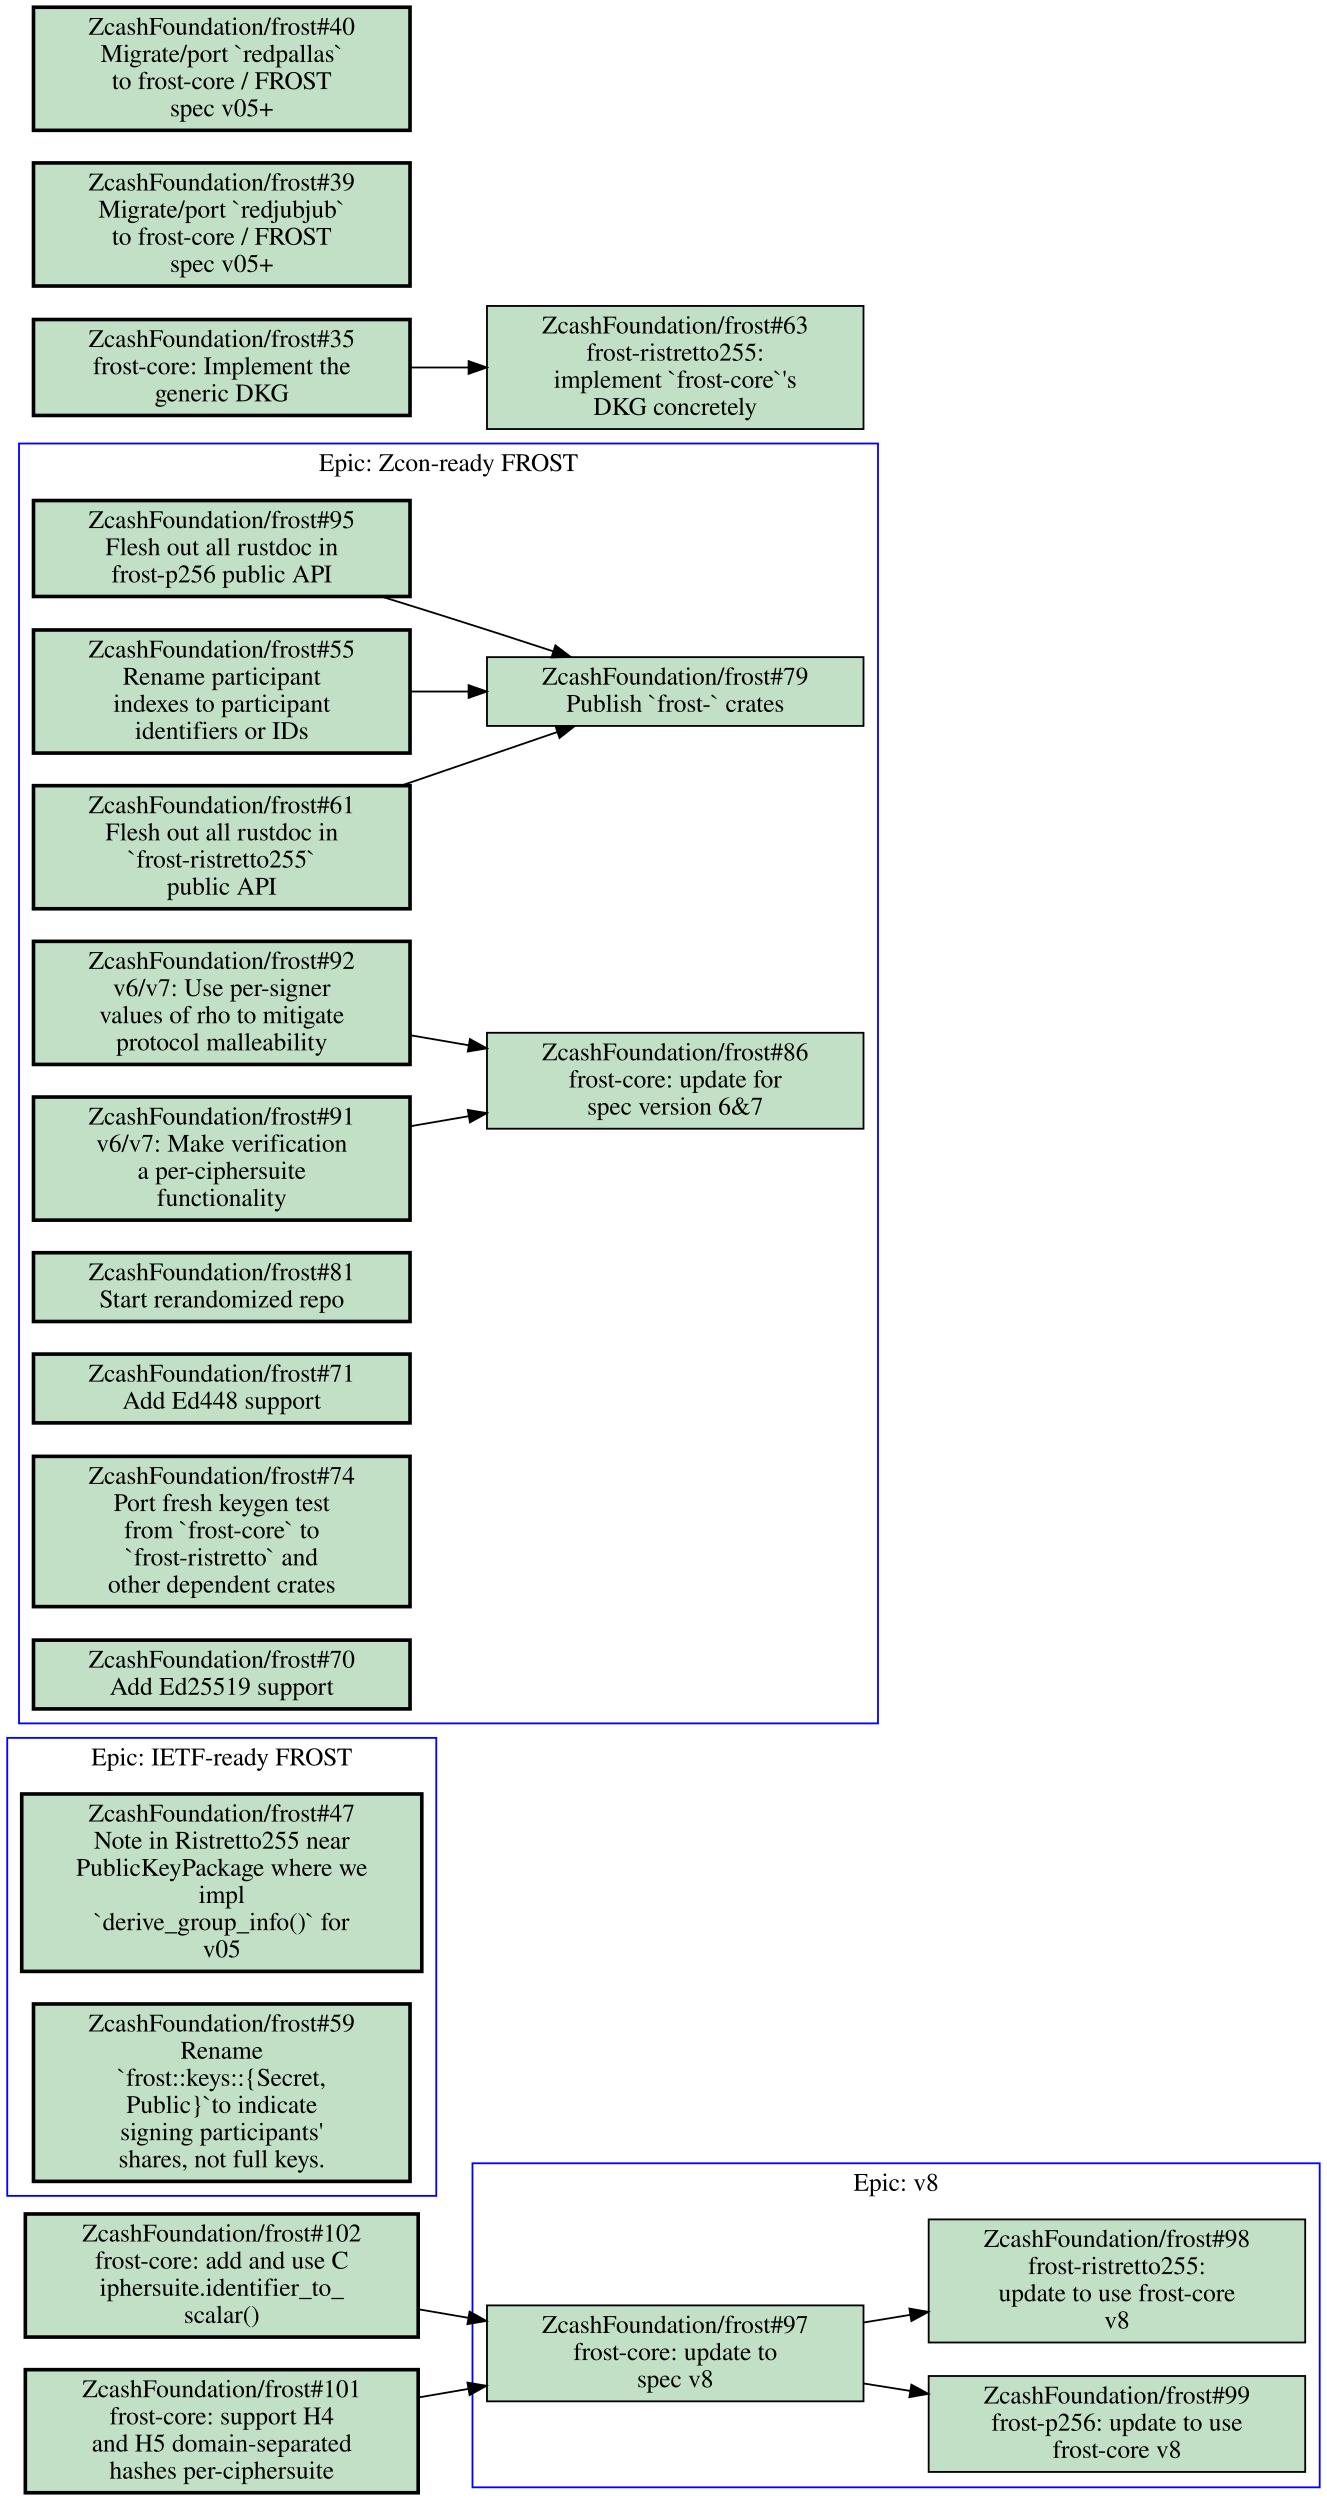
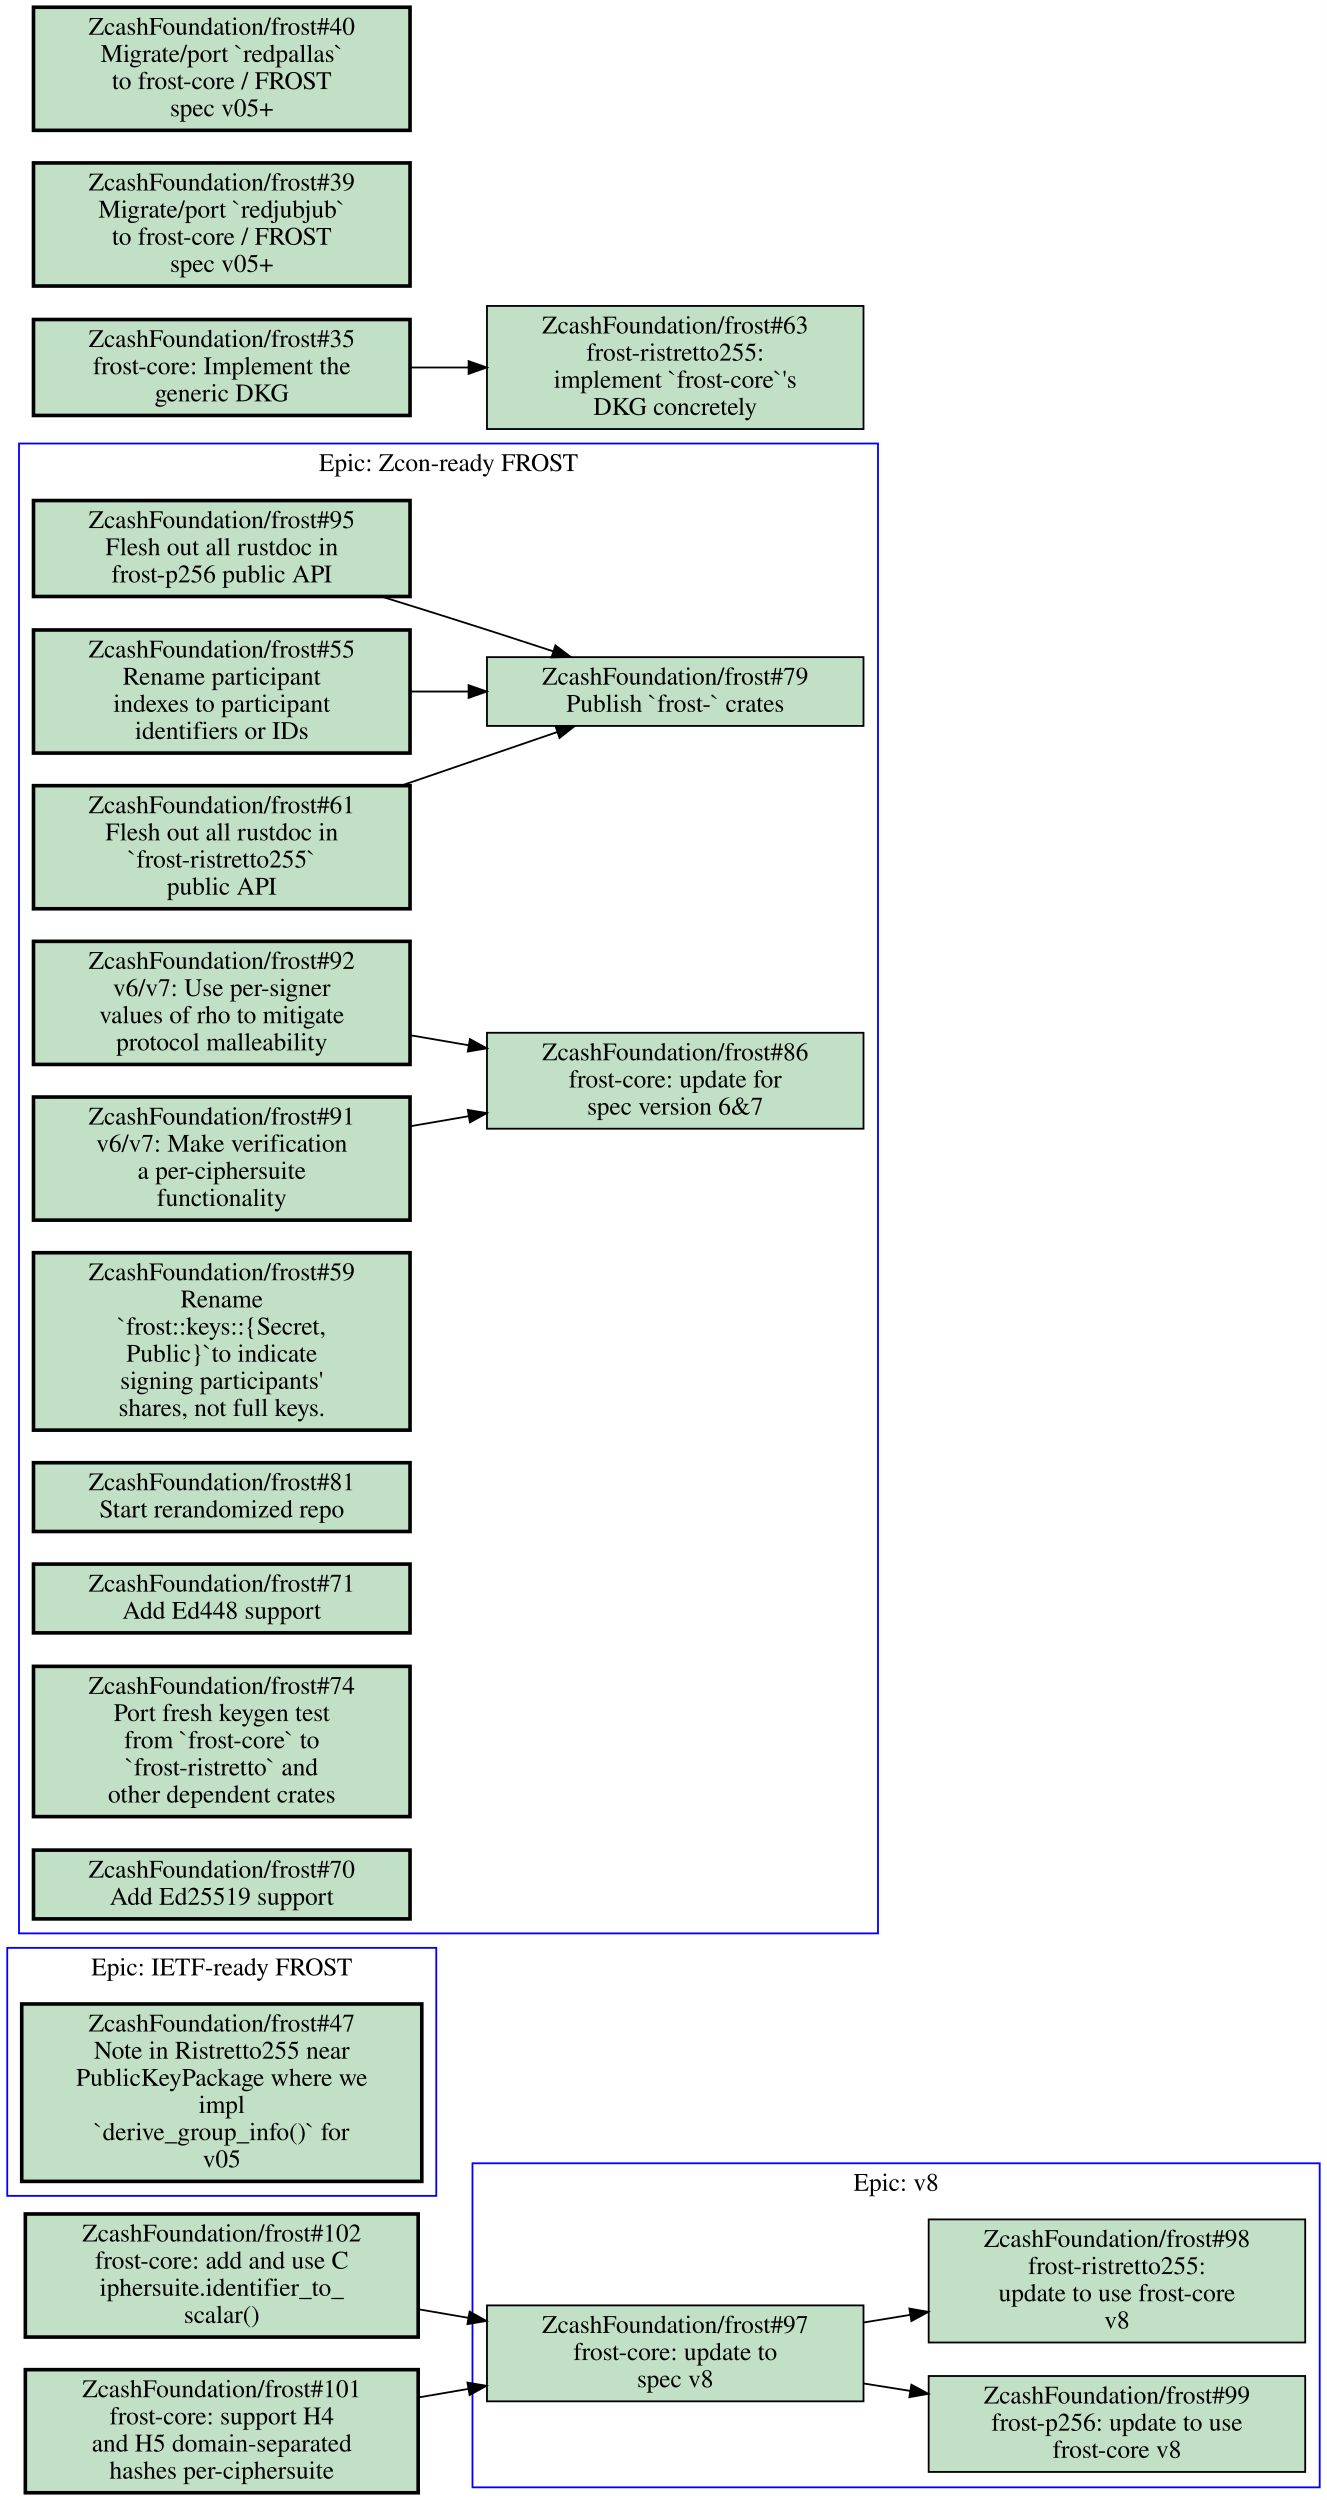
<svg xmlns="http://www.w3.org/2000/svg" xmlns:xlink="http://www.w3.org/1999/xlink" width="733pt" height="1381pt" viewBox="0.00 0.00 733.00 1381.00">
  <g id="graph0" class="graph" transform="scale(1 1) rotate(0) translate(4 1377)">
    <polygon fill="#ffffff" stroke="transparent" points="-4,4 -4,-1377 729,-1377 729,4 -4,4" />
    <g id="clust1" class="cluster">
-       <polygon fill="none" stroke="#0000ff" points="6.5,-425 6.5,-1132 481,-1132 481,-425 6.5,-425" />
+       <polygon fill="none" stroke="#0000ff" points="6.5,-309 6.5,-1132 481,-1132 481,-309 6.5,-309" />
      <text text-anchor="middle" x="243.75" y="-1116.8" font-family="Times,serif" font-size="14.00" fill="#000000">Epic: Zcon-ready FROST</text>
    </g>
    <g id="clust2" class="cluster">
-       <polygon fill="none" stroke="#0000ff" points="0,-164 0,-417 237,-417 237,-164 0,-164" />
-       <text text-anchor="middle" x="118.5" y="-401.8" font-family="Times,serif" font-size="14.00" fill="#000000">Epic: IETF-ready FROST</text>
-     </g>
-     <g id="clust3" class="cluster">
      <polygon fill="none" stroke="#0000ff" points="257,-3 257,-182 725,-182 725,-3 257,-3" />
      <text text-anchor="middle" x="491" y="-166.8" font-family="Times,serif" font-size="14.00" fill="#000000">Epic: v8</text>
+     </g>
+     <g id="clust3" class="cluster">
+       <polygon fill="none" stroke="#0000ff" points="0,-164 0,-301 237,-301 237,-164 0,-164" />
+       <text text-anchor="middle" x="118.5" y="-285.8" font-family="Times,serif" font-size="14.00" fill="#000000">Epic: IETF-ready FROST</text>
    </g>
    <g id="node1" class="node open">
      <g id="a_node1">
        <a xlink:href="https://github.com/ZcashFoundation/frost/issues/86" xlink:title="ZcashFoundation/frost#86&#10;frost-core: update for&#10;spec version 6&amp;7" target="_blank">
          <polygon fill="#c2e0c6" stroke="#000000" points="473,-806.5 265,-806.5 265,-753.5 473,-753.5 473,-806.5" />
          <text text-anchor="middle" x="369" y="-791.3" font-family="Times,serif" font-size="14.00" fill="#000000">ZcashFoundation/frost#86</text>
          <text text-anchor="middle" x="369" y="-776.3" font-family="Times,serif" font-size="14.00" fill="#000000">frost-core: update for</text>
          <text text-anchor="middle" x="369" y="-761.3" font-family="Times,serif" font-size="14.00" fill="#000000">spec version 6&amp;7</text>
        </a>
      </g>
    </g>
    <g id="node2" class="node open">
      <g id="a_node2">
        <a xlink:href="https://github.com/ZcashFoundation/frost/issues/95" xlink:title="ZcashFoundation/frost#95&#10;Flesh out all rustdoc in&#10;frost-p256 public API" target="_blank">
          <polygon fill="#c2e0c6" stroke="#000000" stroke-width="2" points="222.5,-1100.5 14.5,-1100.5 14.5,-1047.5 222.5,-1047.5 222.5,-1100.5" />
          <text text-anchor="middle" x="118.5" y="-1085.3" font-family="Times,serif" font-size="14.00" fill="#000000">ZcashFoundation/frost#95</text>
          <text text-anchor="middle" x="118.5" y="-1070.3" font-family="Times,serif" font-size="14.00" fill="#000000">Flesh out all rustdoc in</text>
          <text text-anchor="middle" x="118.5" y="-1055.3" font-family="Times,serif" font-size="14.00" fill="#000000">frost-p256 public API</text>
        </a>
      </g>
    </g>
    <g id="node3" class="node open">
      <g id="a_node3">
        <a xlink:href="https://github.com/ZcashFoundation/frost/issues/79" xlink:title="ZcashFoundation/frost#79&#10;Publish `frost-` crates" target="_blank">
          <polygon fill="#c2e0c6" stroke="#000000" points="473,-1014 265,-1014 265,-976 473,-976 473,-1014" />
          <text text-anchor="middle" x="369" y="-998.8" font-family="Times,serif" font-size="14.00" fill="#000000">ZcashFoundation/frost#79</text>
          <text text-anchor="middle" x="369" y="-983.8" font-family="Times,serif" font-size="14.00" fill="#000000">Publish `frost-` crates</text>
        </a>
      </g>
    </g>
    <g id="edge1" class="edge">
      <path fill="none" stroke="#000000" d="M206.57,-1047.5C216.84,-1044.3 227.16,-1041.1 237,-1038 258.04,-1031.4 280.9,-1024 301.6,-1017.2" />
      <polygon fill="#000000" stroke="#000000" points="302.8,-1020.491 311.25,-1014.1 300.659,-1013.826 302.8,-1020.491" />
    </g>
    <g id="node4" class="node open">
      <g id="a_node4">
        <a xlink:href="https://github.com/ZcashFoundation/frost/issues/55" xlink:title="ZcashFoundation/frost#55&#10;Rename participant&#10;indexes to participant&#10;identifiers or IDs" target="_blank">
          <polygon fill="#c2e0c6" stroke="#000000" stroke-width="2" points="222.5,-1029 14.5,-1029 14.5,-961 222.5,-961 222.5,-1029" />
          <text text-anchor="middle" x="118.5" y="-1013.8" font-family="Times,serif" font-size="14.00" fill="#000000">ZcashFoundation/frost#55</text>
          <text text-anchor="middle" x="118.5" y="-998.8" font-family="Times,serif" font-size="14.00" fill="#000000">Rename participant</text>
          <text text-anchor="middle" x="118.5" y="-983.8" font-family="Times,serif" font-size="14.00" fill="#000000">indexes to participant</text>
          <text text-anchor="middle" x="118.5" y="-968.8" font-family="Times,serif" font-size="14.00" fill="#000000">identifiers or IDs</text>
        </a>
      </g>
    </g>
    <g id="edge2" class="edge">
      <path fill="none" stroke="#000000" d="M222.56,-995C233.15,-995 243.96,-995 254.65,-995" />
      <polygon fill="#000000" stroke="#000000" points="254.86,-998.5 264.86,-995 254.86,-991.5 254.86,-998.5" />
    </g>
    <g id="node5" class="node open">
      <g id="a_node5">
        <a xlink:href="https://github.com/ZcashFoundation/frost/issues/61" xlink:title="ZcashFoundation/frost#61&#10;Flesh out all rustdoc in&#10;`frost-ristretto255`&#10;public API" target="_blank">
          <polygon fill="#c2e0c6" stroke="#000000" stroke-width="2" points="222.5,-943 14.5,-943 14.5,-875 222.5,-875 222.5,-943" />
          <text text-anchor="middle" x="118.5" y="-927.8" font-family="Times,serif" font-size="14.00" fill="#000000">ZcashFoundation/frost#61</text>
          <text text-anchor="middle" x="118.5" y="-912.8" font-family="Times,serif" font-size="14.00" fill="#000000">Flesh out all rustdoc in</text>
          <text text-anchor="middle" x="118.5" y="-897.8" font-family="Times,serif" font-size="14.00" fill="#000000">`frost-ristretto255`</text>
          <text text-anchor="middle" x="118.5" y="-882.8" font-family="Times,serif" font-size="14.00" fill="#000000">public API</text>
        </a>
      </g>
    </g>
    <g id="edge3" class="edge">
      <path fill="none" stroke="#000000" d="M217.86,-943.11C246.69,-953.01 277.43,-963.56 303.61,-972.55" />
      <polygon fill="#000000" stroke="#000000" points="302.815,-975.977 313.41,-975.91 305.086,-969.356 302.815,-975.977" />
    </g>
    <g id="node6" class="node open">
      <g id="a_node6">
        <a xlink:href="https://github.com/ZcashFoundation/frost/issues/92" xlink:title="ZcashFoundation/frost#92&#10;v6/v7: Use per-signer&#10;values of rho to mitigate&#10;protocol malleability" target="_blank">
          <polygon fill="#c2e0c6" stroke="#000000" stroke-width="2" points="222.5,-857 14.5,-857 14.5,-789 222.5,-789 222.5,-857" />
          <text text-anchor="middle" x="118.5" y="-841.8" font-family="Times,serif" font-size="14.00" fill="#000000">ZcashFoundation/frost#92</text>
          <text text-anchor="middle" x="118.5" y="-826.8" font-family="Times,serif" font-size="14.00" fill="#000000">v6/v7: Use per-signer</text>
          <text text-anchor="middle" x="118.5" y="-811.8" font-family="Times,serif" font-size="14.00" fill="#000000">values of rho to mitigate</text>
          <text text-anchor="middle" x="118.5" y="-796.8" font-family="Times,serif" font-size="14.00" fill="#000000">protocol malleability</text>
        </a>
      </g>
    </g>
    <g id="edge4" class="edge">
      <path fill="none" stroke="#000000" d="M222.56,-805.14C233.26,-803.3 244.18,-801.43 254.98,-799.57" />
      <polygon fill="#000000" stroke="#000000" points="255.593,-803.016 264.86,-797.88 254.413,-796.116 255.593,-803.016" />
    </g>
    <g id="node7" class="node open">
      <g id="a_node7">
        <a xlink:href="https://github.com/ZcashFoundation/frost/issues/91" xlink:title="ZcashFoundation/frost#91&#10;v6/v7: Make verification&#10;a per-ciphersuite&#10;functionality" target="_blank">
          <polygon fill="#c2e0c6" stroke="#000000" stroke-width="2" points="222.5,-771 14.5,-771 14.5,-703 222.5,-703 222.5,-771" />
          <text text-anchor="middle" x="118.5" y="-755.8" font-family="Times,serif" font-size="14.00" fill="#000000">ZcashFoundation/frost#91</text>
          <text text-anchor="middle" x="118.5" y="-740.8" font-family="Times,serif" font-size="14.00" fill="#000000">v6/v7: Make verification</text>
          <text text-anchor="middle" x="118.5" y="-725.8" font-family="Times,serif" font-size="14.00" fill="#000000">a per-ciphersuite</text>
          <text text-anchor="middle" x="118.5" y="-710.8" font-family="Times,serif" font-size="14.00" fill="#000000">functionality</text>
        </a>
      </g>
    </g>
    <g id="edge5" class="edge">
      <path fill="none" stroke="#000000" d="M222.56,-754.86C233.26,-756.7 244.18,-758.57 254.98,-760.43" />
      <polygon fill="#000000" stroke="#000000" points="254.413,-763.884 264.86,-762.12 255.593,-756.984 254.413,-763.884" />
    </g>
    <g id="node8" class="node open">
      <g id="a_node8">
-         <a xlink:href="https://github.com/ZcashFoundation/frost/issues/81" xlink:title="ZcashFoundation/frost#81&#10;Start rerandomized repo" target="_blank">
-           <polygon fill="#c2e0c6" stroke="#000000" stroke-width="2" points="222.5,-685 14.5,-685 14.5,-647 222.5,-647 222.5,-685" />
-           <text text-anchor="middle" x="118.5" y="-669.8" font-family="Times,serif" font-size="14.00" fill="#000000">ZcashFoundation/frost#81</text>
-           <text text-anchor="middle" x="118.5" y="-654.8" font-family="Times,serif" font-size="14.00" fill="#000000">Start rerandomized repo</text>
+         <a xlink:href="https://github.com/ZcashFoundation/frost/issues/59" xlink:title="ZcashFoundation/frost#59&#10;Rename&#10;`frost::keys::{Secret,&#10;Public}`to indicate&#10;signing participants'&#10;shares, not full keys." target="_blank">
+           <polygon fill="#c2e0c6" stroke="#000000" stroke-width="2" points="222.5,-685 14.5,-685 14.5,-587 222.5,-587 222.5,-685" />
+           <text text-anchor="middle" x="118.5" y="-669.8" font-family="Times,serif" font-size="14.00" fill="#000000">ZcashFoundation/frost#59</text>
+           <text text-anchor="middle" x="118.5" y="-654.8" font-family="Times,serif" font-size="14.00" fill="#000000">Rename</text>
+           <text text-anchor="middle" x="118.5" y="-639.8" font-family="Times,serif" font-size="14.00" fill="#000000">`frost::keys::{Secret,</text>
+           <text text-anchor="middle" x="118.5" y="-624.8" font-family="Times,serif" font-size="14.00" fill="#000000">Public}`to indicate</text>
+           <text text-anchor="middle" x="118.5" y="-609.8" font-family="Times,serif" font-size="14.00" fill="#000000">signing participants'</text>
+           <text text-anchor="middle" x="118.5" y="-594.8" font-family="Times,serif" font-size="14.00" fill="#000000">shares, not full keys.</text>
        </a>
      </g>
    </g>
    <g id="node9" class="node open">
      <g id="a_node9">
-         <a xlink:href="https://github.com/ZcashFoundation/frost/issues/71" xlink:title="ZcashFoundation/frost#71&#10;Add Ed448 support" target="_blank">
-           <polygon fill="#c2e0c6" stroke="#000000" stroke-width="2" points="222.5,-629 14.5,-629 14.5,-591 222.5,-591 222.5,-629" />
-           <text text-anchor="middle" x="118.5" y="-613.8" font-family="Times,serif" font-size="14.00" fill="#000000">ZcashFoundation/frost#71</text>
-           <text text-anchor="middle" x="118.5" y="-598.8" font-family="Times,serif" font-size="14.00" fill="#000000">Add Ed448 support</text>
+         <a xlink:href="https://github.com/ZcashFoundation/frost/issues/81" xlink:title="ZcashFoundation/frost#81&#10;Start rerandomized repo" target="_blank">
+           <polygon fill="#c2e0c6" stroke="#000000" stroke-width="2" points="222.5,-569 14.5,-569 14.5,-531 222.5,-531 222.5,-569" />
+           <text text-anchor="middle" x="118.5" y="-553.8" font-family="Times,serif" font-size="14.00" fill="#000000">ZcashFoundation/frost#81</text>
+           <text text-anchor="middle" x="118.5" y="-538.8" font-family="Times,serif" font-size="14.00" fill="#000000">Start rerandomized repo</text>
        </a>
      </g>
    </g>
    <g id="node10" class="node open">
      <g id="a_node10">
-         <a xlink:href="https://github.com/ZcashFoundation/frost/issues/74" xlink:title="ZcashFoundation/frost#74&#10;Port fresh keygen test&#10;from `frost-core` to&#10;`frost-ristretto` and&#10;other dependent crates" target="_blank">
-           <polygon fill="#c2e0c6" stroke="#000000" stroke-width="2" points="222.5,-572.5 14.5,-572.5 14.5,-489.5 222.5,-489.5 222.5,-572.5" />
-           <text text-anchor="middle" x="118.5" y="-557.3" font-family="Times,serif" font-size="14.00" fill="#000000">ZcashFoundation/frost#74</text>
-           <text text-anchor="middle" x="118.5" y="-542.3" font-family="Times,serif" font-size="14.00" fill="#000000">Port fresh keygen test</text>
-           <text text-anchor="middle" x="118.5" y="-527.3" font-family="Times,serif" font-size="14.00" fill="#000000">from `frost-core` to</text>
-           <text text-anchor="middle" x="118.5" y="-512.3" font-family="Times,serif" font-size="14.00" fill="#000000">`frost-ristretto` and</text>
-           <text text-anchor="middle" x="118.5" y="-497.3" font-family="Times,serif" font-size="14.00" fill="#000000">other dependent crates</text>
+         <a xlink:href="https://github.com/ZcashFoundation/frost/issues/71" xlink:title="ZcashFoundation/frost#71&#10;Add Ed448 support" target="_blank">
+           <polygon fill="#c2e0c6" stroke="#000000" stroke-width="2" points="222.5,-513 14.5,-513 14.5,-475 222.5,-475 222.5,-513" />
+           <text text-anchor="middle" x="118.5" y="-497.8" font-family="Times,serif" font-size="14.00" fill="#000000">ZcashFoundation/frost#71</text>
+           <text text-anchor="middle" x="118.5" y="-482.8" font-family="Times,serif" font-size="14.00" fill="#000000">Add Ed448 support</text>
        </a>
      </g>
    </g>
    <g id="node11" class="node open">
      <g id="a_node11">
-         <a xlink:href="https://github.com/ZcashFoundation/frost/issues/70" xlink:title="ZcashFoundation/frost#70&#10;Add Ed25519 support" target="_blank">
-           <polygon fill="#c2e0c6" stroke="#000000" stroke-width="2" points="222.5,-471 14.5,-471 14.5,-433 222.5,-433 222.5,-471" />
-           <text text-anchor="middle" x="118.5" y="-455.8" font-family="Times,serif" font-size="14.00" fill="#000000">ZcashFoundation/frost#70</text>
-           <text text-anchor="middle" x="118.5" y="-440.8" font-family="Times,serif" font-size="14.00" fill="#000000">Add Ed25519 support</text>
+         <a xlink:href="https://github.com/ZcashFoundation/frost/issues/74" xlink:title="ZcashFoundation/frost#74&#10;Port fresh keygen test&#10;from `frost-core` to&#10;`frost-ristretto` and&#10;other dependent crates" target="_blank">
+           <polygon fill="#c2e0c6" stroke="#000000" stroke-width="2" points="222.5,-456.5 14.5,-456.5 14.5,-373.5 222.5,-373.5 222.5,-456.5" />
+           <text text-anchor="middle" x="118.5" y="-441.3" font-family="Times,serif" font-size="14.00" fill="#000000">ZcashFoundation/frost#74</text>
+           <text text-anchor="middle" x="118.5" y="-426.3" font-family="Times,serif" font-size="14.00" fill="#000000">Port fresh keygen test</text>
+           <text text-anchor="middle" x="118.5" y="-411.3" font-family="Times,serif" font-size="14.00" fill="#000000">from `frost-core` to</text>
+           <text text-anchor="middle" x="118.5" y="-396.3" font-family="Times,serif" font-size="14.00" fill="#000000">`frost-ristretto` and</text>
+           <text text-anchor="middle" x="118.5" y="-381.3" font-family="Times,serif" font-size="14.00" fill="#000000">other dependent crates</text>
        </a>
      </g>
    </g>
    <g id="node12" class="node open">
      <g id="a_node12">
-         <a xlink:href="https://github.com/ZcashFoundation/frost/issues/47" xlink:title="ZcashFoundation/frost#47&#10;Note in Ristretto255 near&#10;PublicKeyPackage where we&#10;impl&#10;`derive_group_info()` for&#10;v05" target="_blank">
-           <polygon fill="#c2e0c6" stroke="#000000" stroke-width="2" points="229,-386 8,-386 8,-288 229,-288 229,-386" />
-           <text text-anchor="middle" x="118.5" y="-370.8" font-family="Times,serif" font-size="14.00" fill="#000000">ZcashFoundation/frost#47</text>
-           <text text-anchor="middle" x="118.5" y="-355.8" font-family="Times,serif" font-size="14.00" fill="#000000">Note in Ristretto255 near</text>
-           <text text-anchor="middle" x="118.5" y="-340.8" font-family="Times,serif" font-size="14.00" fill="#000000">PublicKeyPackage where we</text>
-           <text text-anchor="middle" x="118.5" y="-325.8" font-family="Times,serif" font-size="14.00" fill="#000000">impl</text>
-           <text text-anchor="middle" x="118.5" y="-310.8" font-family="Times,serif" font-size="14.00" fill="#000000">`derive_group_info()` for</text>
-           <text text-anchor="middle" x="118.5" y="-295.8" font-family="Times,serif" font-size="14.00" fill="#000000">v05</text>
+         <a xlink:href="https://github.com/ZcashFoundation/frost/issues/70" xlink:title="ZcashFoundation/frost#70&#10;Add Ed25519 support" target="_blank">
+           <polygon fill="#c2e0c6" stroke="#000000" stroke-width="2" points="222.5,-355 14.5,-355 14.5,-317 222.5,-317 222.5,-355" />
+           <text text-anchor="middle" x="118.5" y="-339.8" font-family="Times,serif" font-size="14.00" fill="#000000">ZcashFoundation/frost#70</text>
+           <text text-anchor="middle" x="118.5" y="-324.8" font-family="Times,serif" font-size="14.00" fill="#000000">Add Ed25519 support</text>
        </a>
      </g>
    </g>
    <g id="node13" class="node open">
      <g id="a_node13">
-         <a xlink:href="https://github.com/ZcashFoundation/frost/issues/59" xlink:title="ZcashFoundation/frost#59&#10;Rename&#10;`frost::keys::{Secret,&#10;Public}`to indicate&#10;signing participants'&#10;shares, not full keys." target="_blank">
-           <polygon fill="#c2e0c6" stroke="#000000" stroke-width="2" points="222.5,-270 14.5,-270 14.5,-172 222.5,-172 222.5,-270" />
-           <text text-anchor="middle" x="118.5" y="-254.8" font-family="Times,serif" font-size="14.00" fill="#000000">ZcashFoundation/frost#59</text>
-           <text text-anchor="middle" x="118.5" y="-239.8" font-family="Times,serif" font-size="14.00" fill="#000000">Rename</text>
-           <text text-anchor="middle" x="118.5" y="-224.8" font-family="Times,serif" font-size="14.00" fill="#000000">`frost::keys::{Secret,</text>
-           <text text-anchor="middle" x="118.5" y="-209.8" font-family="Times,serif" font-size="14.00" fill="#000000">Public}`to indicate</text>
-           <text text-anchor="middle" x="118.5" y="-194.8" font-family="Times,serif" font-size="14.00" fill="#000000">signing participants'</text>
-           <text text-anchor="middle" x="118.5" y="-179.8" font-family="Times,serif" font-size="14.00" fill="#000000">shares, not full keys.</text>
-         </a>
-       </g>
-     </g>
-     <g id="node14" class="node open">
-       <g id="a_node14">
        <a xlink:href="https://github.com/ZcashFoundation/frost/issues/97" xlink:title="ZcashFoundation/frost#97&#10;frost-core: update to&#10;spec v8" target="_blank">
          <polygon fill="#c2e0c6" stroke="#000000" points="473,-103.5 265,-103.5 265,-50.5 473,-50.5 473,-103.5" />
          <text text-anchor="middle" x="369" y="-88.3" font-family="Times,serif" font-size="14.00" fill="#000000">ZcashFoundation/frost#97</text>
          <text text-anchor="middle" x="369" y="-73.3" font-family="Times,serif" font-size="14.00" fill="#000000">frost-core: update to</text>
          <text text-anchor="middle" x="369" y="-58.3" font-family="Times,serif" font-size="14.00" fill="#000000">spec v8</text>
        </a>
      </g>
    </g>
-     <g id="node15" class="node open">
-       <g id="a_node15">
+     <g id="node14" class="node open">
+       <g id="a_node14">
        <a xlink:href="https://github.com/ZcashFoundation/frost/issues/99" xlink:title="ZcashFoundation/frost#99&#10;frost-p256: update to use&#10;frost-core v8" target="_blank">
          <polygon fill="#c2e0c6" stroke="#000000" points="717,-64.5 509,-64.5 509,-11.5 717,-11.5 717,-64.5" />
          <text text-anchor="middle" x="613" y="-49.3" font-family="Times,serif" font-size="14.00" fill="#000000">ZcashFoundation/frost#99</text>
          <text text-anchor="middle" x="613" y="-34.3" font-family="Times,serif" font-size="14.00" fill="#000000">frost-p256: update to use</text>
          <text text-anchor="middle" x="613" y="-19.3" font-family="Times,serif" font-size="14.00" fill="#000000">frost-core v8</text>
        </a>
      </g>
    </g>
    <g id="edge6" class="edge">
      <path fill="none" stroke="#000000" d="M473.19,-60.347C481.66,-58.993 490.25,-57.62 498.78,-56.256" />
      <polygon fill="#000000" stroke="#000000" points="499.448,-59.694 508.77,-54.659 498.343,-52.782 499.448,-59.694" />
    </g>
-     <g id="node16" class="node open">
-       <g id="a_node16">
+     <g id="node15" class="node open">
+       <g id="a_node15">
        <a xlink:href="https://github.com/ZcashFoundation/frost/issues/98" xlink:title="ZcashFoundation/frost#98&#10;frost-ristretto255:&#10;update to use frost-core&#10;v8" target="_blank">
          <polygon fill="#c2e0c6" stroke="#000000" points="717,-151 509,-151 509,-83 717,-83 717,-151" />
          <text text-anchor="middle" x="613" y="-135.8" font-family="Times,serif" font-size="14.00" fill="#000000">ZcashFoundation/frost#98</text>
          <text text-anchor="middle" x="613" y="-120.8" font-family="Times,serif" font-size="14.00" fill="#000000">frost-ristretto255:</text>
          <text text-anchor="middle" x="613" y="-105.8" font-family="Times,serif" font-size="14.00" fill="#000000">update to use frost-core</text>
          <text text-anchor="middle" x="613" y="-90.8" font-family="Times,serif" font-size="14.00" fill="#000000">v8</text>
        </a>
      </g>
    </g>
    <g id="edge7" class="edge">
      <path fill="none" stroke="#000000" d="M473.19,-94.08C481.66,-95.47 490.25,-96.88 498.78,-98.28" />
      <polygon fill="#000000" stroke="#000000" points="498.337,-101.754 508.77,-99.91 499.464,-94.845 498.337,-101.754" />
+     </g>
+     <g id="node16" class="node open">
+       <g id="a_node16">
+         <a xlink:href="https://github.com/ZcashFoundation/frost/issues/47" xlink:title="ZcashFoundation/frost#47&#10;Note in Ristretto255 near&#10;PublicKeyPackage where we&#10;impl&#10;`derive_group_info()` for&#10;v05" target="_blank">
+           <polygon fill="#c2e0c6" stroke="#000000" stroke-width="2" points="229,-270 8,-270 8,-172 229,-172 229,-270" />
+           <text text-anchor="middle" x="118.5" y="-254.8" font-family="Times,serif" font-size="14.00" fill="#000000">ZcashFoundation/frost#47</text>
+           <text text-anchor="middle" x="118.5" y="-239.8" font-family="Times,serif" font-size="14.00" fill="#000000">Note in Ristretto255 near</text>
+           <text text-anchor="middle" x="118.5" y="-224.8" font-family="Times,serif" font-size="14.00" fill="#000000">PublicKeyPackage where we</text>
+           <text text-anchor="middle" x="118.5" y="-209.8" font-family="Times,serif" font-size="14.00" fill="#000000">impl</text>
+           <text text-anchor="middle" x="118.5" y="-194.8" font-family="Times,serif" font-size="14.00" fill="#000000">`derive_group_info()` for</text>
+           <text text-anchor="middle" x="118.5" y="-179.8" font-family="Times,serif" font-size="14.00" fill="#000000">v05</text>
+         </a>
+       </g>
    </g>
    <g id="node17" class="node open">
      <g id="a_node17">
        <a xlink:href="https://github.com/ZcashFoundation/frost/issues/35" xlink:title="ZcashFoundation/frost#35&#10;frost-core: Implement the&#10;generic DKG" target="_blank">
          <polygon fill="#c2e0c6" stroke="#000000" stroke-width="2" points="222.5,-1200.5 14.5,-1200.5 14.5,-1147.5 222.5,-1147.5 222.5,-1200.5" />
          <text text-anchor="middle" x="118.5" y="-1185.3" font-family="Times,serif" font-size="14.00" fill="#000000">ZcashFoundation/frost#35</text>
          <text text-anchor="middle" x="118.5" y="-1170.3" font-family="Times,serif" font-size="14.00" fill="#000000">frost-core: Implement the</text>
          <text text-anchor="middle" x="118.5" y="-1155.3" font-family="Times,serif" font-size="14.00" fill="#000000">generic DKG</text>
        </a>
      </g>
    </g>
    <g id="node18" class="node open">
      <g id="a_node18">
        <a xlink:href="https://github.com/ZcashFoundation/frost/issues/63" xlink:title="ZcashFoundation/frost#63&#10;frost-ristretto255:&#10;implement `frost-core`'s&#10;DKG concretely" target="_blank">
          <polygon fill="#c2e0c6" stroke="#000000" points="473,-1208 265,-1208 265,-1140 473,-1140 473,-1208" />
          <text text-anchor="middle" x="369" y="-1192.8" font-family="Times,serif" font-size="14.00" fill="#000000">ZcashFoundation/frost#63</text>
          <text text-anchor="middle" x="369" y="-1177.8" font-family="Times,serif" font-size="14.00" fill="#000000">frost-ristretto255:</text>
          <text text-anchor="middle" x="369" y="-1162.8" font-family="Times,serif" font-size="14.00" fill="#000000">implement `frost-core`'s</text>
          <text text-anchor="middle" x="369" y="-1147.8" font-family="Times,serif" font-size="14.00" fill="#000000">DKG concretely</text>
        </a>
      </g>
    </g>
    <g id="edge8" class="edge">
      <path fill="none" stroke="#000000" d="M222.56,-1174C233.15,-1174 243.96,-1174 254.65,-1174" />
      <polygon fill="#000000" stroke="#000000" points="254.86,-1177.5 264.86,-1174 254.86,-1170.5 254.86,-1177.5" />
    </g>
    <g id="node19" class="node open">
      <g id="a_node19">
        <a xlink:href="https://github.com/ZcashFoundation/frost/issues/39" xlink:title="ZcashFoundation/frost#39&#10;Migrate/port `redjubjub`&#10;to frost-core / FROST&#10;spec v05+" target="_blank">
          <polygon fill="#c2e0c6" stroke="#000000" stroke-width="2" points="222.5,-1287 14.5,-1287 14.5,-1219 222.5,-1219 222.5,-1287" />
          <text text-anchor="middle" x="118.5" y="-1271.8" font-family="Times,serif" font-size="14.00" fill="#000000">ZcashFoundation/frost#39</text>
          <text text-anchor="middle" x="118.5" y="-1256.8" font-family="Times,serif" font-size="14.00" fill="#000000">Migrate/port `redjubjub`</text>
          <text text-anchor="middle" x="118.5" y="-1241.8" font-family="Times,serif" font-size="14.00" fill="#000000">to frost-core / FROST</text>
          <text text-anchor="middle" x="118.5" y="-1226.8" font-family="Times,serif" font-size="14.00" fill="#000000">spec v05+</text>
        </a>
      </g>
    </g>
    <g id="node20" class="node open">
      <g id="a_node20">
        <a xlink:href="https://github.com/ZcashFoundation/frost/issues/40" xlink:title="ZcashFoundation/frost#40&#10;Migrate/port `redpallas`&#10;to frost-core / FROST&#10;spec v05+" target="_blank">
          <polygon fill="#c2e0c6" stroke="#000000" stroke-width="2" points="222.5,-1373 14.5,-1373 14.5,-1305 222.5,-1305 222.5,-1373" />
          <text text-anchor="middle" x="118.5" y="-1357.8" font-family="Times,serif" font-size="14.00" fill="#000000">ZcashFoundation/frost#40</text>
          <text text-anchor="middle" x="118.5" y="-1342.8" font-family="Times,serif" font-size="14.00" fill="#000000">Migrate/port `redpallas`</text>
          <text text-anchor="middle" x="118.5" y="-1327.8" font-family="Times,serif" font-size="14.00" fill="#000000">to frost-core / FROST</text>
          <text text-anchor="middle" x="118.5" y="-1312.8" font-family="Times,serif" font-size="14.00" fill="#000000">spec v05+</text>
        </a>
      </g>
    </g>
    <g id="node21" class="node open">
      <g id="a_node21">
        <a xlink:href="https://github.com/ZcashFoundation/frost/issues/102" xlink:title="ZcashFoundation/frost#102&#10;frost-core: add and use C&#10;iphersuite.identifier_to_&#10;scalar()" target="_blank">
          <polygon fill="#c2e0c6" stroke="#000000" stroke-width="2" points="227,-154 10,-154 10,-86 227,-86 227,-154" />
          <text text-anchor="middle" x="118.5" y="-138.8" font-family="Times,serif" font-size="14.00" fill="#000000">ZcashFoundation/frost#102</text>
          <text text-anchor="middle" x="118.5" y="-123.8" font-family="Times,serif" font-size="14.00" fill="#000000">frost-core: add and use C</text>
          <text text-anchor="middle" x="118.5" y="-108.8" font-family="Times,serif" font-size="14.00" fill="#000000">iphersuite.identifier_to_</text>
          <text text-anchor="middle" x="118.5" y="-93.8" font-family="Times,serif" font-size="14.00" fill="#000000">scalar()</text>
        </a>
      </g>
    </g>
    <g id="edge9" class="edge">
      <path fill="none" stroke="#000000" d="M227.28,-101.33C236.39,-99.76 245.63,-98.18 254.78,-96.61" />
      <polygon fill="#000000" stroke="#000000" points="255.409,-100.053 264.67,-94.908 254.221,-93.155 255.409,-100.053" />
    </g>
    <g id="node22" class="node open">
      <g id="a_node22">
        <a xlink:href="https://github.com/ZcashFoundation/frost/issues/101" xlink:title="ZcashFoundation/frost#101&#10;frost-core: support H4&#10;and H5 domain-separated&#10;hashes per-ciphersuite" target="_blank">
          <polygon fill="#c2e0c6" stroke="#000000" stroke-width="2" points="227,-68 10,-68 10,0 227,0 227,-68" />
          <text text-anchor="middle" x="118.5" y="-52.8" font-family="Times,serif" font-size="14.00" fill="#000000">ZcashFoundation/frost#101</text>
          <text text-anchor="middle" x="118.5" y="-37.8" font-family="Times,serif" font-size="14.00" fill="#000000">frost-core: support H4</text>
          <text text-anchor="middle" x="118.5" y="-22.8" font-family="Times,serif" font-size="14.00" fill="#000000">and H5 domain-separated</text>
          <text text-anchor="middle" x="118.5" y="-7.8" font-family="Times,serif" font-size="14.00" fill="#000000">hashes per-ciphersuite</text>
        </a>
      </g>
    </g>
    <g id="edge10" class="edge">
      <path fill="none" stroke="#000000" d="M227.28,-52.673C236.39,-54.237 245.63,-55.822 254.78,-57.394" />
      <polygon fill="#000000" stroke="#000000" points="254.222,-60.849 264.67,-59.092 255.406,-53.95 254.222,-60.849" />
    </g>
  </g>
</svg>
